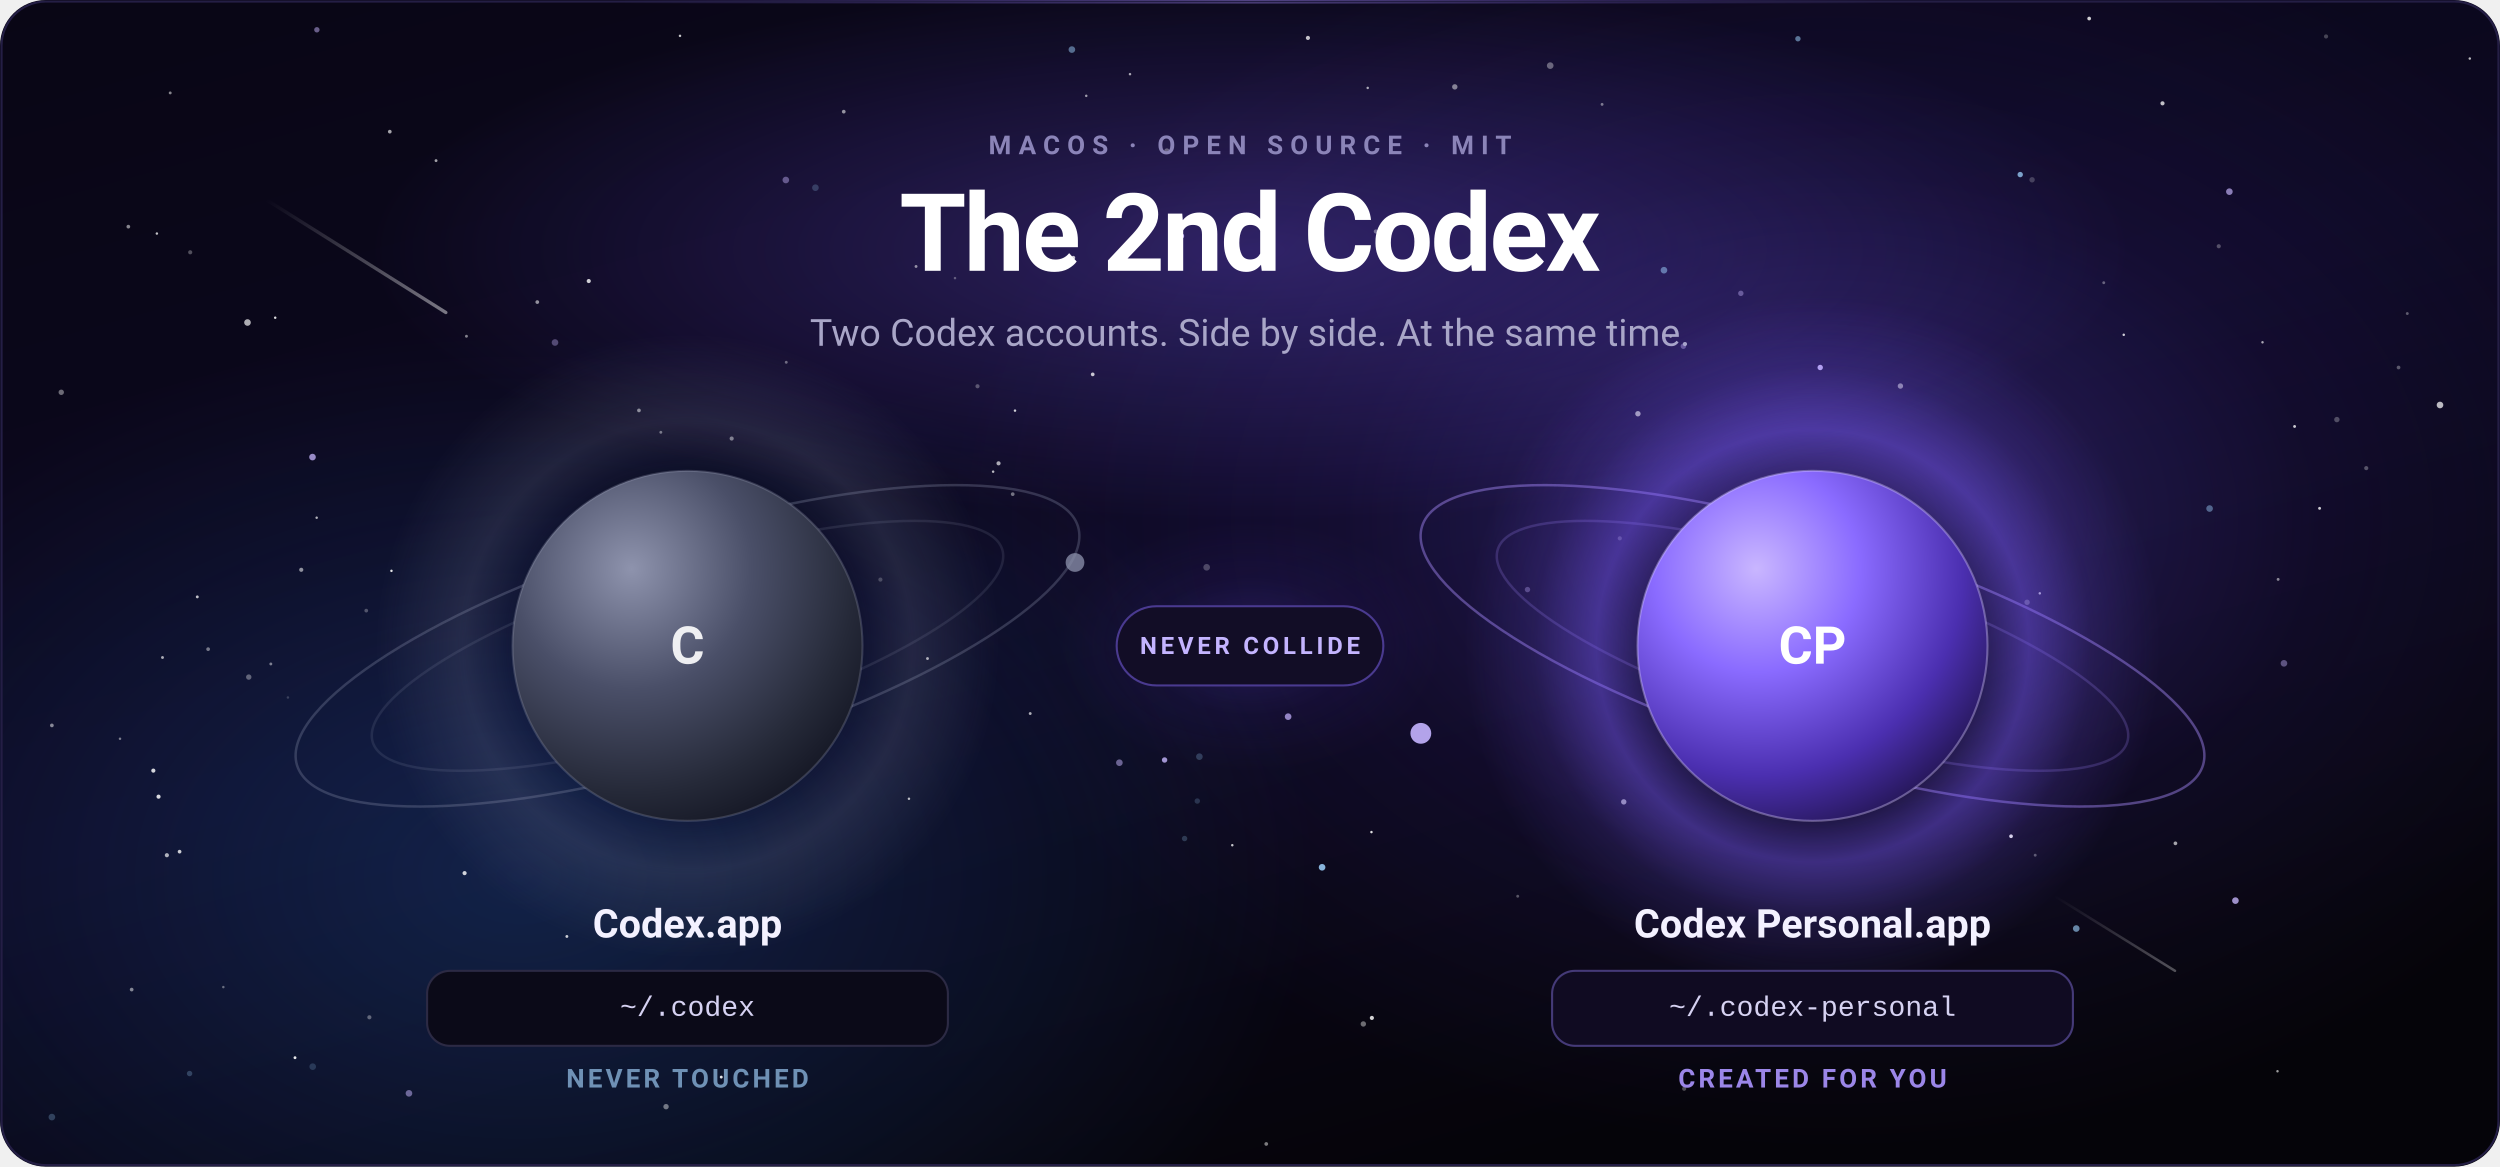
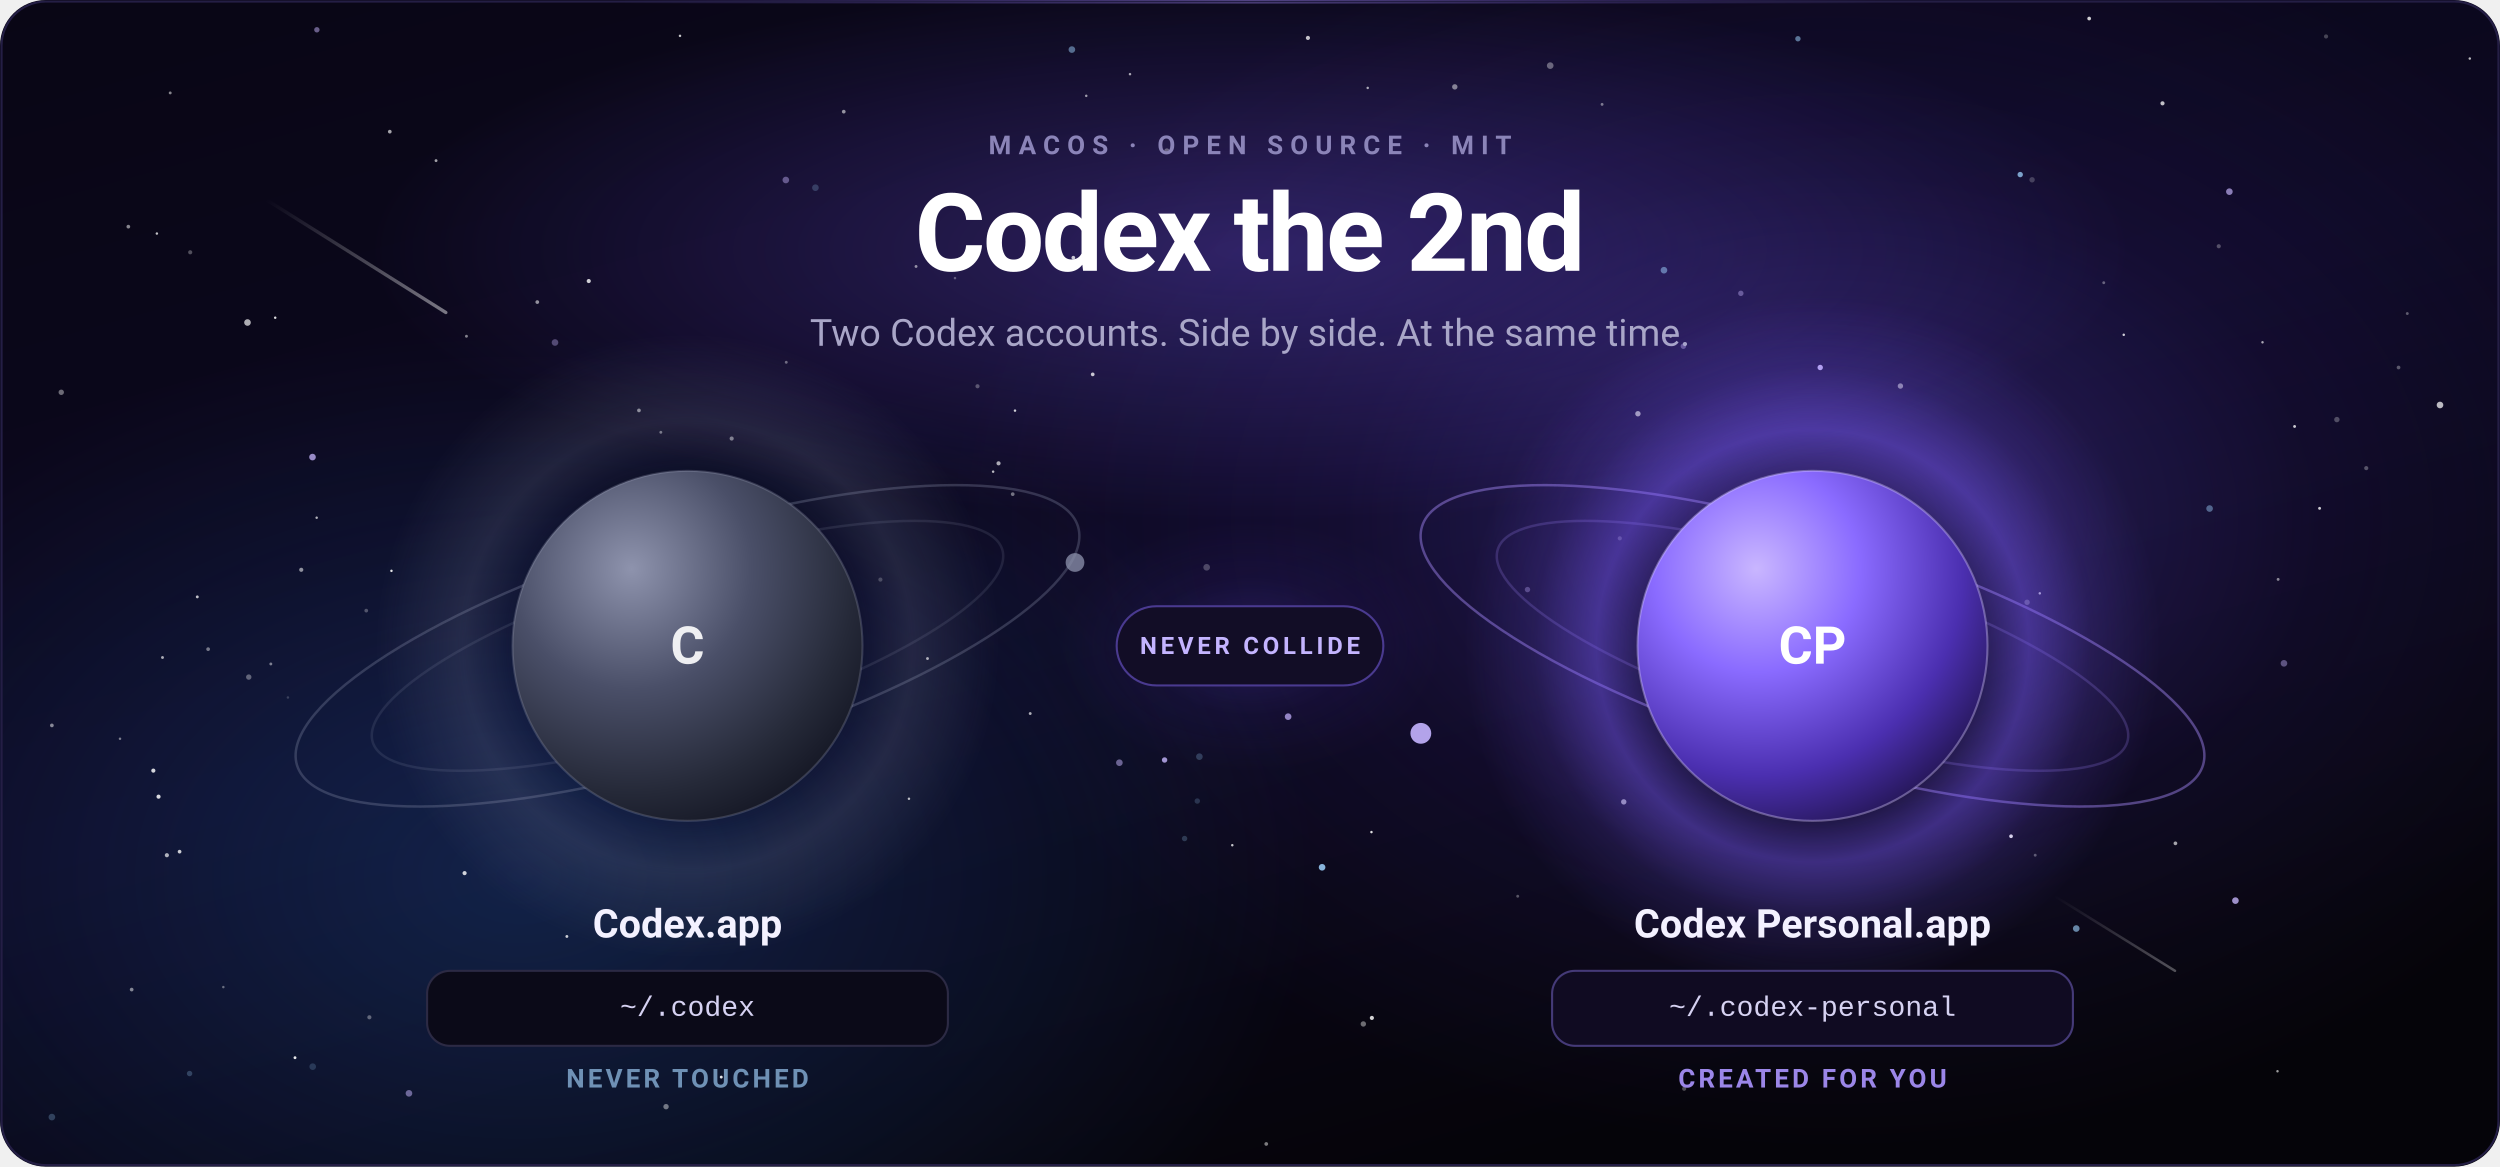
- <svg xmlns="http://www.w3.org/2000/svg" viewBox="0 0 1200 560" width="1200" height="560" role="img" aria-label="The 2nd Codex - two Codex accounts running side by side in separate, isolated profiles">
+ <svg xmlns="http://www.w3.org/2000/svg" viewBox="0 0 1200 560" width="1200" height="560" role="img" aria-label="Codex the 2nd - two Codex accounts running side by side in separate, isolated profiles">
  <defs>
    <linearGradient id="space" x1="0" y1="0" x2="0.6" y2="1">
      <stop offset="0" stop-color="#090615" />
      <stop offset="0.55" stop-color="#0C0820" />
      <stop offset="1" stop-color="#050409" />
    </linearGradient>
    <radialGradient id="nebulaA" cx="0.5" cy="0.5" r="0.5">
      <stop offset="0" stop-color="#7C5CFF" stop-opacity="0.34" />
      <stop offset="0.55" stop-color="#5B3FD6" stop-opacity="0.10" />
      <stop offset="1" stop-color="#5B3FD6" stop-opacity="0" />
    </radialGradient>
    <radialGradient id="nebulaB" cx="0.5" cy="0.5" r="0.5">
      <stop offset="0" stop-color="#2E7FE8" stop-opacity="0.22" />
      <stop offset="1" stop-color="#2E7FE8" stop-opacity="0" />
    </radialGradient>
    <radialGradient id="titleGlow" cx="0.5" cy="0.5" r="0.5">
      <stop offset="0" stop-color="#7C5CFF" stop-opacity="0.30" />
      <stop offset="1" stop-color="#7C5CFF" stop-opacity="0" />
    </radialGradient>
    <radialGradient id="worldA" cx="0.34" cy="0.28" r="0.82">
      <stop offset="0" stop-color="#8E93AD" />
      <stop offset="0.42" stop-color="#4A4F68" />
      <stop offset="0.78" stop-color="#252938" />
      <stop offset="1" stop-color="#111320" />
    </radialGradient>
    <radialGradient id="haloA" cx="0.5" cy="0.5" r="0.5">
      <stop offset="0.55" stop-color="#8E93AD" stop-opacity="0" />
      <stop offset="0.72" stop-color="#8E93AD" stop-opacity="0.16" />
      <stop offset="1" stop-color="#8E93AD" stop-opacity="0" />
    </radialGradient>
    <radialGradient id="worldB" cx="0.34" cy="0.28" r="0.82">
      <stop offset="0" stop-color="#C9B6FF" />
      <stop offset="0.36" stop-color="#8A6BFF" />
      <stop offset="0.72" stop-color="#4B2FB0" />
      <stop offset="1" stop-color="#1E1247" />
    </radialGradient>
    <radialGradient id="haloB" cx="0.5" cy="0.5" r="0.5">
      <stop offset="0.45" stop-color="#7C5CFF" stop-opacity="0" />
      <stop offset="0.62" stop-color="#7C5CFF" stop-opacity="0.42" />
      <stop offset="0.80" stop-color="#7C5CFF" stop-opacity="0.13" />
      <stop offset="1" stop-color="#7C5CFF" stop-opacity="0" />
    </radialGradient>
    <linearGradient id="ring" x1="0" y1="0" x2="1" y2="0">
      <stop offset="0" stop-color="#7C5CFF" stop-opacity="0" />
      <stop offset="0.5" stop-color="#A78BFA" stop-opacity="0.85" />
      <stop offset="1" stop-color="#7C5CFF" stop-opacity="0" />
    </linearGradient>
    <linearGradient id="topline" x1="0" y1="0" x2="1" y2="0">
      <stop offset="0" stop-color="#7C5CFF" stop-opacity="0" />
      <stop offset="0.5" stop-color="#A78BFA" stop-opacity="0.7" />
      <stop offset="1" stop-color="#7C5CFF" stop-opacity="0" />
    </linearGradient>
    <linearGradient id="streak" x1="0" y1="0" x2="1" y2="1">
      <stop offset="0" stop-color="#FFFFFF" stop-opacity="0" />
      <stop offset="1" stop-color="#FFFFFF" stop-opacity="0.75" />
    </linearGradient>
    <clipPath id="frame">
      <rect width="1200" height="560" rx="22" />
    </clipPath>
  </defs>
  <style>
    .sans { font-family: ui-sans-serif, -apple-system, BlinkMacSystemFont, "Segoe UI", Roboto, Helvetica, Arial, sans-serif; }
    .mono { font-family: ui-monospace, SFMono-Regular, Menlo, Consolas, "Liberation Mono", monospace; }
    .eyebrow { font-size: 12.5px; font-weight: 600; letter-spacing: 3.4px; fill: #8B84B8; }
    .title   { font-size: 52px; font-weight: 700; fill: #FFFFFF; letter-spacing: -1.2px; }
    .sub     { font-size: 18px; fill: #A9A6C8; }
    .app     { font-size: 19px; font-weight: 650; fill: #F3F1FF; }
    .path    { font-size: 13.5px; fill: #D6D2F2; }
    .note    { font-size: 12.5px; letter-spacing: 1.5px; font-weight: 600; }
    .badge   { font-size: 11.5px; font-weight: 700; letter-spacing: 1.8px; fill: #C4B4FF; }
    .foot    { font-size: 14px; fill: #7F7AA3; }
    .glyph   { font-size: 25px; font-weight: 700; fill: #FFFFFF; }
  </style>
  <g clip-path="url(#frame)">
    <rect width="1200" height="560" fill="url(#space)" />
    <ellipse cx="880" cy="250" rx="430" ry="300" fill="url(#nebulaA)" />
    <ellipse cx="250" cy="420" rx="380" ry="260" fill="url(#nebulaB)" />
    <ellipse cx="600" cy="120" rx="420" ry="130" fill="url(#titleGlow)" />
    <g>
      <circle cx="391.4" cy="90.1" r="1.6" fill="#9FD4FF" opacity="0.22" />
      <circle cx="119.4" cy="325.0" r="1.3" fill="#FFFFFF" opacity="0.34" />
      <circle cx="521.4" cy="46.0" r="0.6" fill="#FFFFFF" opacity="0.59" />
      <circle cx="78.0" cy="315.6" r="0.7" fill="#FFFFFF" opacity="0.65" />
      <circle cx="698.3" cy="41.7" r="1.3" fill="#FFFFFF" opacity="0.47" />
      <circle cx="63.2" cy="475.0" r="0.9" fill="#FFFFFF" opacity="0.49" />
      <circle cx="648.2" cy="318.6" r="1.3" fill="#FFFFFF" opacity="0.78" />
      <circle cx="130.0" cy="318.7" r="0.7" fill="#FFFFFF" opacity="0.46" />
      <circle cx="656.5" cy="42.2" r="0.6" fill="#FFFFFF" opacity="0.64" />
      <circle cx="595.8" cy="297.3" r="0.9" fill="#FFFFFF" opacity="0.52" />
      <circle cx="1101.4" cy="204.7" r="0.7" fill="#FFFFFF" opacity="0.77" />
      <circle cx="835.6" cy="140.8" r="1.3" fill="#C9B8FF" opacity="0.4" />
      <circle cx="1044.2" cy="404.8" r="0.9" fill="#FFFFFF" opacity="0.63" />
      <circle cx="94.7" cy="286.5" r="0.7" fill="#FFFFFF" opacity="0.74" />
      <circle cx="187.9" cy="274.0" r="0.6" fill="#FFFFFF" opacity="0.89" />
      <circle cx="99.9" cy="311.6" r="0.9" fill="#FFFFFF" opacity="0.43" />
      <circle cx="422.6" cy="278.2" r="1.0" fill="#FFFFFF" opacity="0.23" />
      <circle cx="118.8" cy="154.8" r="1.6" fill="#FFFFFF" opacity="0.67" />
      <circle cx="873.7" cy="176.4" r="1.3" fill="#C9B8FF" opacity="0.91" />
      <circle cx="1121.7" cy="201.4" r="1.3" fill="#FFFFFF" opacity="0.27" />
      <circle cx="266.4" cy="164.4" r="1.6" fill="#C9B8FF" opacity="0.36" />
      <circle cx="1093.5" cy="278.1" r="0.7" fill="#FFFFFF" opacity="0.51" />
      <circle cx="658.5" cy="488.6" r="1.0" fill="#FFFFFF" opacity="0.82" />
      <circle cx="458.4" cy="133.5" r="0.6" fill="#FFFFFF" opacity="0.31" />
      <circle cx="282.6" cy="134.9" r="1.0" fill="#FFFFFF" opacity="0.8" />
      <circle cx="223.9" cy="161.4" r="0.7" fill="#FFFFFF" opacity="0.49" />
      <circle cx="445.2" cy="316.1" r="0.7" fill="#FFFFFF" opacity="0.69" />
      <circle cx="618.3" cy="344.0" r="1.6" fill="#C9B8FF" opacity="0.73" />
      <circle cx="1073.0" cy="432.3" r="1.6" fill="#C9B8FF" opacity="0.77" />
      <circle cx="479.3" cy="222.4" r="1.0" fill="#FFFFFF" opacity="0.65" />
      <circle cx="81.7" cy="44.6" r="0.7" fill="#FFFFFF" opacity="0.51" />
      <circle cx="138.2" cy="334.8" r="0.6" fill="#FFFFFF" opacity="0.18" />
      <circle cx="187.1" cy="63.2" r="0.9" fill="#FFFFFF" opacity="0.63" />
      <circle cx="91.3" cy="121.1" r="1.0" fill="#FFFFFF" opacity="0.29" />
      <circle cx="306.7" cy="197.0" r="0.9" fill="#FFFFFF" opacity="0.53" />
      <circle cx="144.6" cy="273.5" r="1.0" fill="#FFFFFF" opacity="0.54" />
      <circle cx="377.2" cy="86.4" r="1.6" fill="#C9B8FF" opacity="0.43" />
      <circle cx="574.7" cy="384.5" r="1.3" fill="#9FD4FF" opacity="0.2" />
      <circle cx="436.3" cy="383.4" r="0.6" fill="#FFFFFF" opacity="0.74" />
      <circle cx="317.2" cy="207.5" r="0.7" fill="#FFFFFF" opacity="0.44" />
      <circle cx="272.1" cy="449.5" r="0.7" fill="#FFFFFF" opacity="0.78" />
      <circle cx="976.9" cy="410.5" r="0.7" fill="#FFFFFF" opacity="0.33" />
      <circle cx="591.5" cy="405.7" r="0.6" fill="#FFFFFF" opacity="0.76" />
      <circle cx="567.1" cy="113.3" r="1.3" fill="#C9B8FF" opacity="0.89" />
      <circle cx="965.3" cy="401.4" r="0.9" fill="#FFFFFF" opacity="0.89" />
      <circle cx="439.7" cy="127.9" r="0.7" fill="#FFFFFF" opacity="0.53" />
      <circle cx="575.7" cy="363.2" r="1.6" fill="#9FD4FF" opacity="0.24" />
      <circle cx="150.0" cy="219.4" r="1.6" fill="#C9B8FF" opacity="0.74" />
      <circle cx="1060.6" cy="244.1" r="1.6" fill="#9FD4FF" opacity="0.43" />
      <circle cx="476.7" cy="226.4" r="0.6" fill="#FFFFFF" opacity="0.72" />
      <circle cx="209.3" cy="77.1" r="0.7" fill="#FFFFFF" opacity="0.62" />
      <circle cx="559.0" cy="364.8" r="1.3" fill="#C9B8FF" opacity="0.79" />
      <circle cx="786.2" cy="198.6" r="1.3" fill="#FFFFFF" opacity="0.59" />
      <circle cx="24.9" cy="536.2" r="1.6" fill="#9FD4FF" opacity="0.26" />
      <circle cx="1113.4" cy="244.0" r="0.7" fill="#FFFFFF" opacity="0.79" />
      <circle cx="257.9" cy="145.0" r="0.9" fill="#FFFFFF" opacity="0.55" />
      <circle cx="912.2" cy="185.3" r="1.3" fill="#FFFFFF" opacity="0.49" />
      <circle cx="80.1" cy="410.5" r="1.0" fill="#FFFFFF" opacity="0.67" />
      <circle cx="973.0" cy="289.1" r="1.3" fill="#FFFFFF" opacity="0.28" />
      <circle cx="627.8" cy="18.2" r="1.0" fill="#FFFFFF" opacity="0.75" />
      <circle cx="728.5" cy="430.2" r="0.7" fill="#FFFFFF" opacity="0.31" />
      <circle cx="568.6" cy="402.5" r="1.3" fill="#9FD4FF" opacity="0.23" />
      <circle cx="621.7" cy="310.2" r="0.6" fill="#FFFFFF" opacity="0.83" />
      <circle cx="75.3" cy="112.1" r="0.6" fill="#FFFFFF" opacity="0.75" />
      <circle cx="609.1" cy="313.6" r="0.6" fill="#FFFFFF" opacity="0.51" />
      <circle cx="733.2" cy="283.0" r="1.3" fill="#C9B8FF" opacity="0.33" />
      <circle cx="543.6" cy="298.1" r="1.0" fill="#FFFFFF" opacity="0.56" />
      <circle cx="1065.0" cy="118.2" r="1.0" fill="#FFFFFF" opacity="0.28" />
      <circle cx="152.0" cy="248.5" r="0.6" fill="#FFFFFF" opacity="0.68" />
      <circle cx="515.2" cy="123.7" r="0.9" fill="#FFFFFF" opacity="0.76" />
      <circle cx="1070.1" cy="92.0" r="1.6" fill="#C9B8FF" opacity="0.66" />
      <circle cx="177.3" cy="488.3" r="1.0" fill="#FFFFFF" opacity="0.34" />
      <circle cx="1135.8" cy="224.7" r="1.0" fill="#FFFFFF" opacity="0.3" />
      <circle cx="798.7" cy="129.7" r="1.6" fill="#9FD4FF" opacity="0.5" />
      <circle cx="486.1" cy="237.2" r="0.9" fill="#FFFFFF" opacity="0.42" />
      <circle cx="863.0" cy="18.6" r="1.3" fill="#9FD4FF" opacity="0.52" />
      <circle cx="29.4" cy="188.3" r="1.3" fill="#FFFFFF" opacity="0.4" />
      <circle cx="141.6" cy="507.7" r="0.7" fill="#FFFFFF" opacity="0.9" />
      <circle cx="132.1" cy="152.5" r="0.6" fill="#FFFFFF" opacity="0.85" />
      <circle cx="223.0" cy="419.1" r="1.0" fill="#FFFFFF" opacity="0.81" />
      <circle cx="808.4" cy="522.6" r="1.0" fill="#FFFFFF" opacity="0.29" />
      <circle cx="1096.3" cy="318.4" r="1.6" fill="#C9B8FF" opacity="0.42" />
      <circle cx="76.1" cy="382.4" r="1.0" fill="#FFFFFF" opacity="0.84" />
      <circle cx="326.4" cy="17.2" r="0.6" fill="#FFFFFF" opacity="0.77" />
      <circle cx="107.2" cy="473.8" r="0.6" fill="#FFFFFF" opacity="0.38" />
      <circle cx="152.1" cy="14.3" r="1.3" fill="#C9B8FF" opacity="0.49" />
      <circle cx="744.1" cy="31.5" r="1.6" fill="#FFFFFF" opacity="0.36" />
      <circle cx="1155.5" cy="150.5" r="0.7" fill="#FFFFFF" opacity="0.33" />
      <circle cx="377.4" cy="173.9" r="0.7" fill="#FFFFFF" opacity="0.39" />
      <circle cx="600.1" cy="104.8" r="0.9" fill="#FFFFFF" opacity="0.77" />
      <circle cx="1185.5" cy="28.1" r="0.6" fill="#FFFFFF" opacity="0.72" />
      <circle cx="660.4" cy="111.1" r="1.0" fill="#FFFFFF" opacity="0.36" />
      <circle cx="537.3" cy="366.1" r="1.6" fill="#C9B8FF" opacity="0.5" />
      <circle cx="654.4" cy="491.5" r="1.3" fill="#FFFFFF" opacity="0.41" />
      <circle cx="1171.2" cy="194.4" r="1.6" fill="#FFFFFF" opacity="0.72" />
      <circle cx="487.2" cy="197.1" r="0.6" fill="#FFFFFF" opacity="0.8" />
      <circle cx="24.9" cy="348.2" r="0.9" fill="#FFFFFF" opacity="0.5" />
      <circle cx="73.6" cy="369.9" r="1.0" fill="#FFFFFF" opacity="0.82" />
      <circle cx="801.9" cy="161.4" r="0.7" fill="#FFFFFF" opacity="0.69" />
      <circle cx="61.6" cy="108.8" r="0.9" fill="#FFFFFF" opacity="0.51" />
      <circle cx="319.7" cy="531.2" r="1.3" fill="#FFFFFF" opacity="0.42" />
      <circle cx="1151.3" cy="176.4" r="0.9" fill="#FFFFFF" opacity="0.32" />
      <circle cx="405.0" cy="53.6" r="0.9" fill="#FFFFFF" opacity="0.55" />
      <circle cx="975.4" cy="86.3" r="1.3" fill="#FFFFFF" opacity="0.21" />
      <circle cx="634.6" cy="416.3" r="1.6" fill="#9FD4FF" opacity="0.84" />
      <circle cx="469.2" cy="185.4" r="1.0" fill="#FFFFFF" opacity="0.29" />
      <circle cx="969.7" cy="83.8" r="1.3" fill="#9FD4FF" opacity="0.74" />
      <circle cx="996.6" cy="445.7" r="1.6" fill="#9FD4FF" opacity="0.61" />
      <circle cx="57.6" cy="354.6" r="0.6" fill="#FFFFFF" opacity="0.46" />
      <circle cx="542.4" cy="35.6" r="0.6" fill="#FFFFFF" opacity="0.64" />
      <circle cx="91.0" cy="515.3" r="1.3" fill="#9FD4FF" opacity="0.25" />
      <circle cx="86.2" cy="408.8" r="0.9" fill="#FFFFFF" opacity="0.78" />
      <circle cx="1009.8" cy="135.7" r="0.7" fill="#FFFFFF" opacity="0.35" />
      <circle cx="777.5" cy="258.4" r="1.0" fill="#FFFFFF" opacity="0.24" />
      <circle cx="1086.0" cy="164.3" r="0.6" fill="#FFFFFF" opacity="0.64" />
      <circle cx="769.0" cy="50.1" r="0.7" fill="#FFFFFF" opacity="0.43" />
      <circle cx="779.4" cy="384.9" r="1.3" fill="#FFFFFF" opacity="0.6" />
      <circle cx="579.2" cy="272.3" r="1.6" fill="#FFFFFF" opacity="0.25" />
      <circle cx="808.0" cy="166.2" r="1.3" fill="#C9B8FF" opacity="0.39" />
      <circle cx="560.1" cy="72.5" r="1.3" fill="#FFFFFF" opacity="0.33" />
      <circle cx="1116.5" cy="17.5" r="1.0" fill="#FFFFFF" opacity="0.24" />
      <circle cx="607.8" cy="549.1" r="0.9" fill="#FFFFFF" opacity="0.47" />
      <circle cx="1093.2" cy="514.2" r="0.6" fill="#FFFFFF" opacity="0.61" />
      <circle cx="175.8" cy="293.1" r="0.9" fill="#FFFFFF" opacity="0.28" />
      <circle cx="979.1" cy="284.8" r="0.6" fill="#FFFFFF" opacity="0.7" />
      <circle cx="282.0" cy="496.4" r="1.0" fill="#FFFFFF" opacity="0.47" />
      <circle cx="196.3" cy="524.8" r="1.6" fill="#C9B8FF" opacity="0.51" />
      <circle cx="1002.8" cy="8.9" r="0.9" fill="#FFFFFF" opacity="0.8" />
      <circle cx="150.1" cy="512.0" r="1.6" fill="#9FD4FF" opacity="0.19" />
      <circle cx="351.2" cy="210.5" r="1.0" fill="#FFFFFF" opacity="0.47" />
      <circle cx="1038.0" cy="49.6" r="1.0" fill="#FFFFFF" opacity="0.74" />
      <circle cx="1019.4" cy="160.7" r="0.6" fill="#FFFFFF" opacity="0.8" />
      <circle cx="346.2" cy="517.0" r="0.7" fill="#FFFFFF" opacity="0.9" />
      <circle cx="524.5" cy="179.7" r="0.9" fill="#FFFFFF" opacity="0.76" />
      <circle cx="514.5" cy="23.8" r="1.6" fill="#9FD4FF" opacity="0.48" />
      <circle cx="658.3" cy="399.4" r="0.6" fill="#FFFFFF" opacity="0.87" />
      <circle cx="494.5" cy="342.5" r="0.7" fill="#FFFFFF" opacity="0.66" />
    </g>
    <path d="M 128 96 L 214 150" stroke="url(#streak)" stroke-width="1.6" stroke-linecap="round" opacity="0.6" />
    <path d="M 986 430 L 1044 466" stroke="url(#streak)" stroke-width="1.2" stroke-linecap="round" opacity="0.4" />
    <rect x="300" y="0" width="600" height="1.6" fill="url(#topline)" />
    <text class="sans eyebrow" x="600" y="74" text-anchor="middle">MACOS · OPEN SOURCE · MIT</text>
-     <text class="sans title" x="600" y="130" text-anchor="middle">The 2nd Codex</text>
+     <text class="sans title" x="600" y="130" text-anchor="middle">Codex the 2nd</text>
    <text class="sans sub" x="600" y="166" text-anchor="middle">Two Codex accounts. Side by side. At the same time.</text>
    <g>
      <ellipse cx="330" cy="310" rx="196" ry="54" fill="none" stroke="#8E93AD" stroke-opacity="0.3" stroke-width="1.2" transform="rotate(-17 330 310)" />
      <ellipse cx="330" cy="310" rx="158" ry="40" fill="none" stroke="#8E93AD" stroke-opacity="0.16" stroke-width="1.2" transform="rotate(-17 330 310)" />
      <circle cx="330" cy="310" r="150" fill="url(#haloA)" />
      <circle cx="330" cy="310" r="84" fill="url(#worldA)" />
      <circle cx="330" cy="310" r="84" fill="none" stroke="#B9BDD4" stroke-opacity="0.22" />
      <text class="sans glyph" x="330" y="310" text-anchor="middle" dominant-baseline="central" opacity="0.9">C</text>
      <circle cx="516" cy="270" r="4.5" fill="#8E93AD" opacity="0.75" />
    </g>
    <g>
      <ellipse cx="870" cy="310" rx="196" ry="54" fill="none" stroke="#A78BFA" stroke-opacity="0.45" stroke-width="1.2" transform="rotate(17 870 310)" />
      <ellipse cx="870" cy="310" rx="158" ry="40" fill="none" stroke="#A78BFA" stroke-opacity="0.22" stroke-width="1.2" transform="rotate(17 870 310)" />
      <circle cx="870" cy="310" r="168" fill="url(#haloB)" />
      <circle cx="870" cy="310" r="84" fill="url(#worldB)" />
      <circle cx="870" cy="310" r="84" fill="none" stroke="#D8CBFF" stroke-opacity="0.38" />
      <text class="sans glyph" x="870" y="310" text-anchor="middle" dominant-baseline="central">CP</text>
      <circle cx="682" cy="352" r="5" fill="#C4B4FF" opacity="0.9" />
    </g>
    <g>
      <ellipse cx="600" cy="310" rx="92" ry="60" fill="url(#nebulaA)" opacity="0.7" />
      <rect x="536" y="291" width="128" height="38" rx="19" fill="#120D26" stroke="#4A3A90" />
      <text class="sans badge" x="600" y="310" text-anchor="middle" dominant-baseline="central">NEVER COLLIDE</text>
    </g>
    <g>
      <text class="sans app" x="330" y="450" text-anchor="middle">Codex.app</text>
      <rect x="205" y="466" width="250" height="36" rx="11" fill="#0B0A18" stroke="#2C2A44" />
      <text class="mono path" x="330" y="484" text-anchor="middle" dominant-baseline="central">~/.codex</text>
      <text class="sans note" x="330" y="522" text-anchor="middle" fill="#6F91B5">NEVER TOUCHED</text>
    </g>
    <g>
      <text class="sans app" x="870" y="450" text-anchor="middle">Codex Personal.app</text>
      <rect x="745" y="466" width="250" height="36" rx="11" fill="#100B22" stroke="#453A78" />
      <text class="mono path" x="870" y="484" text-anchor="middle" dominant-baseline="central">~/.codex-personal</text>
      <text class="sans note" x="870" y="522" text-anchor="middle" fill="#9B86E8">CREATED FOR YOU</text>
    </g>
    <rect x="0.75" y="0.75" width="1198.5" height="558.5" rx="21.25" fill="none" stroke="#241E45" />
  </g>
</svg>
